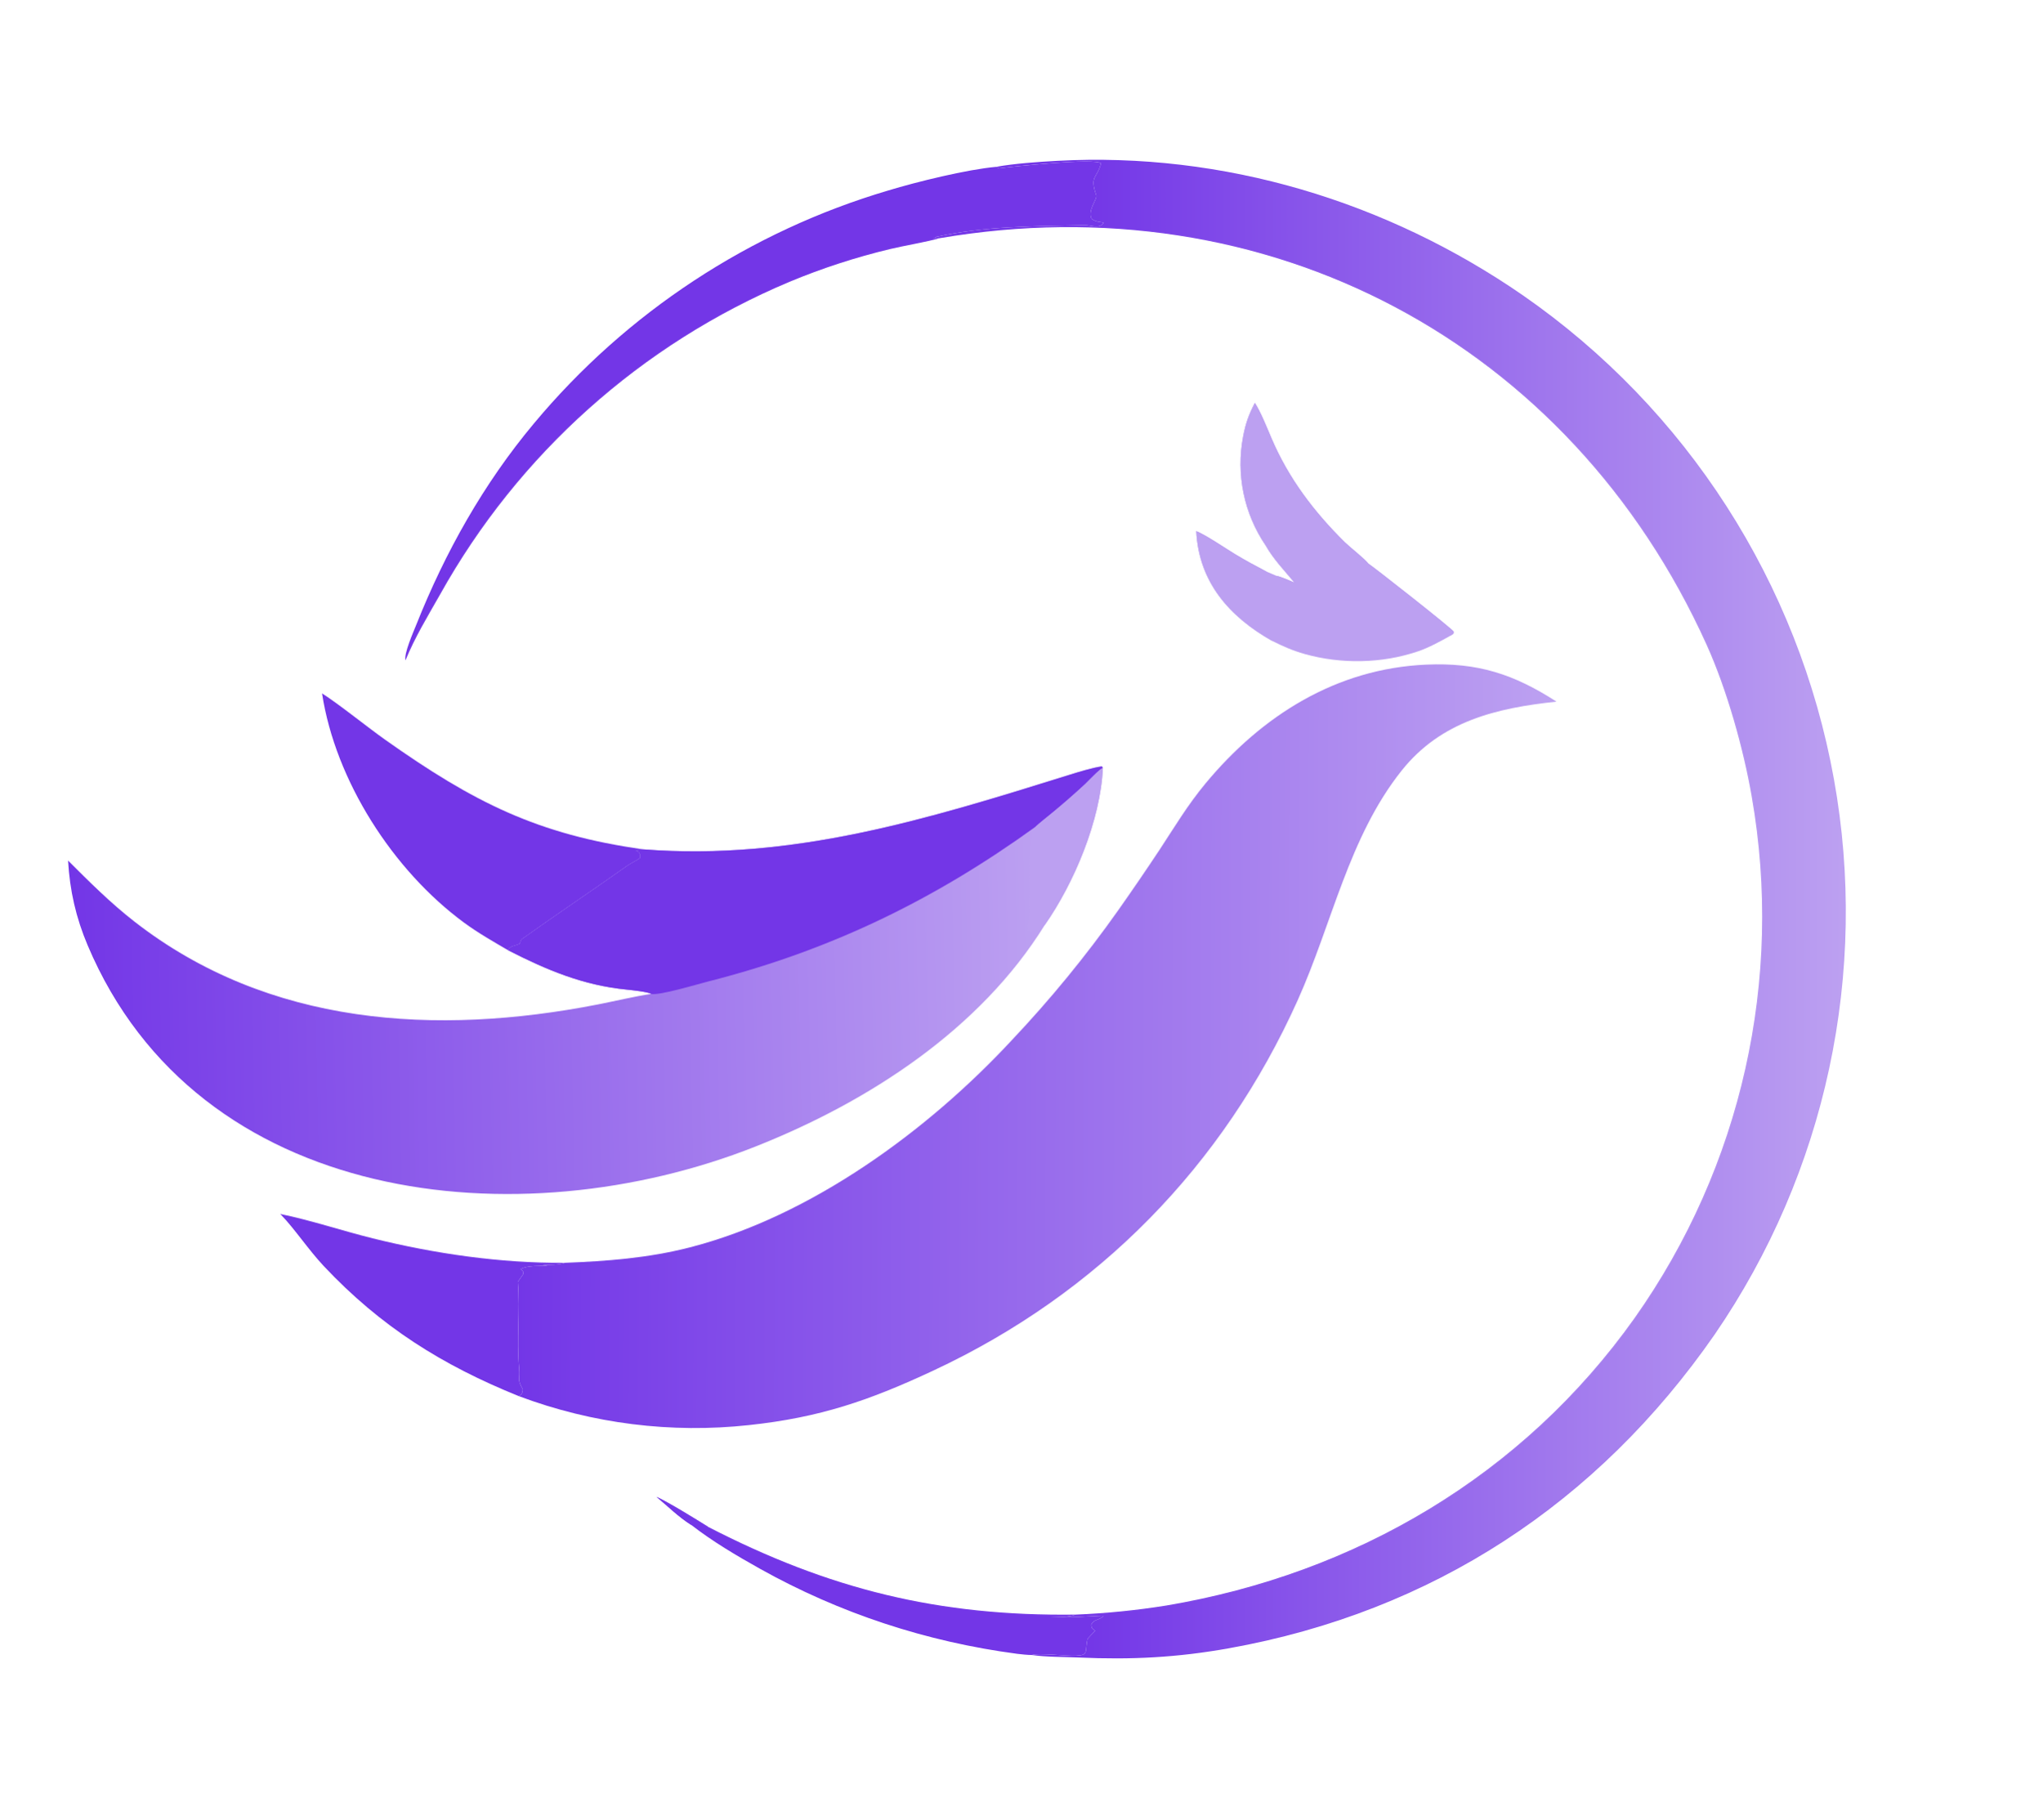
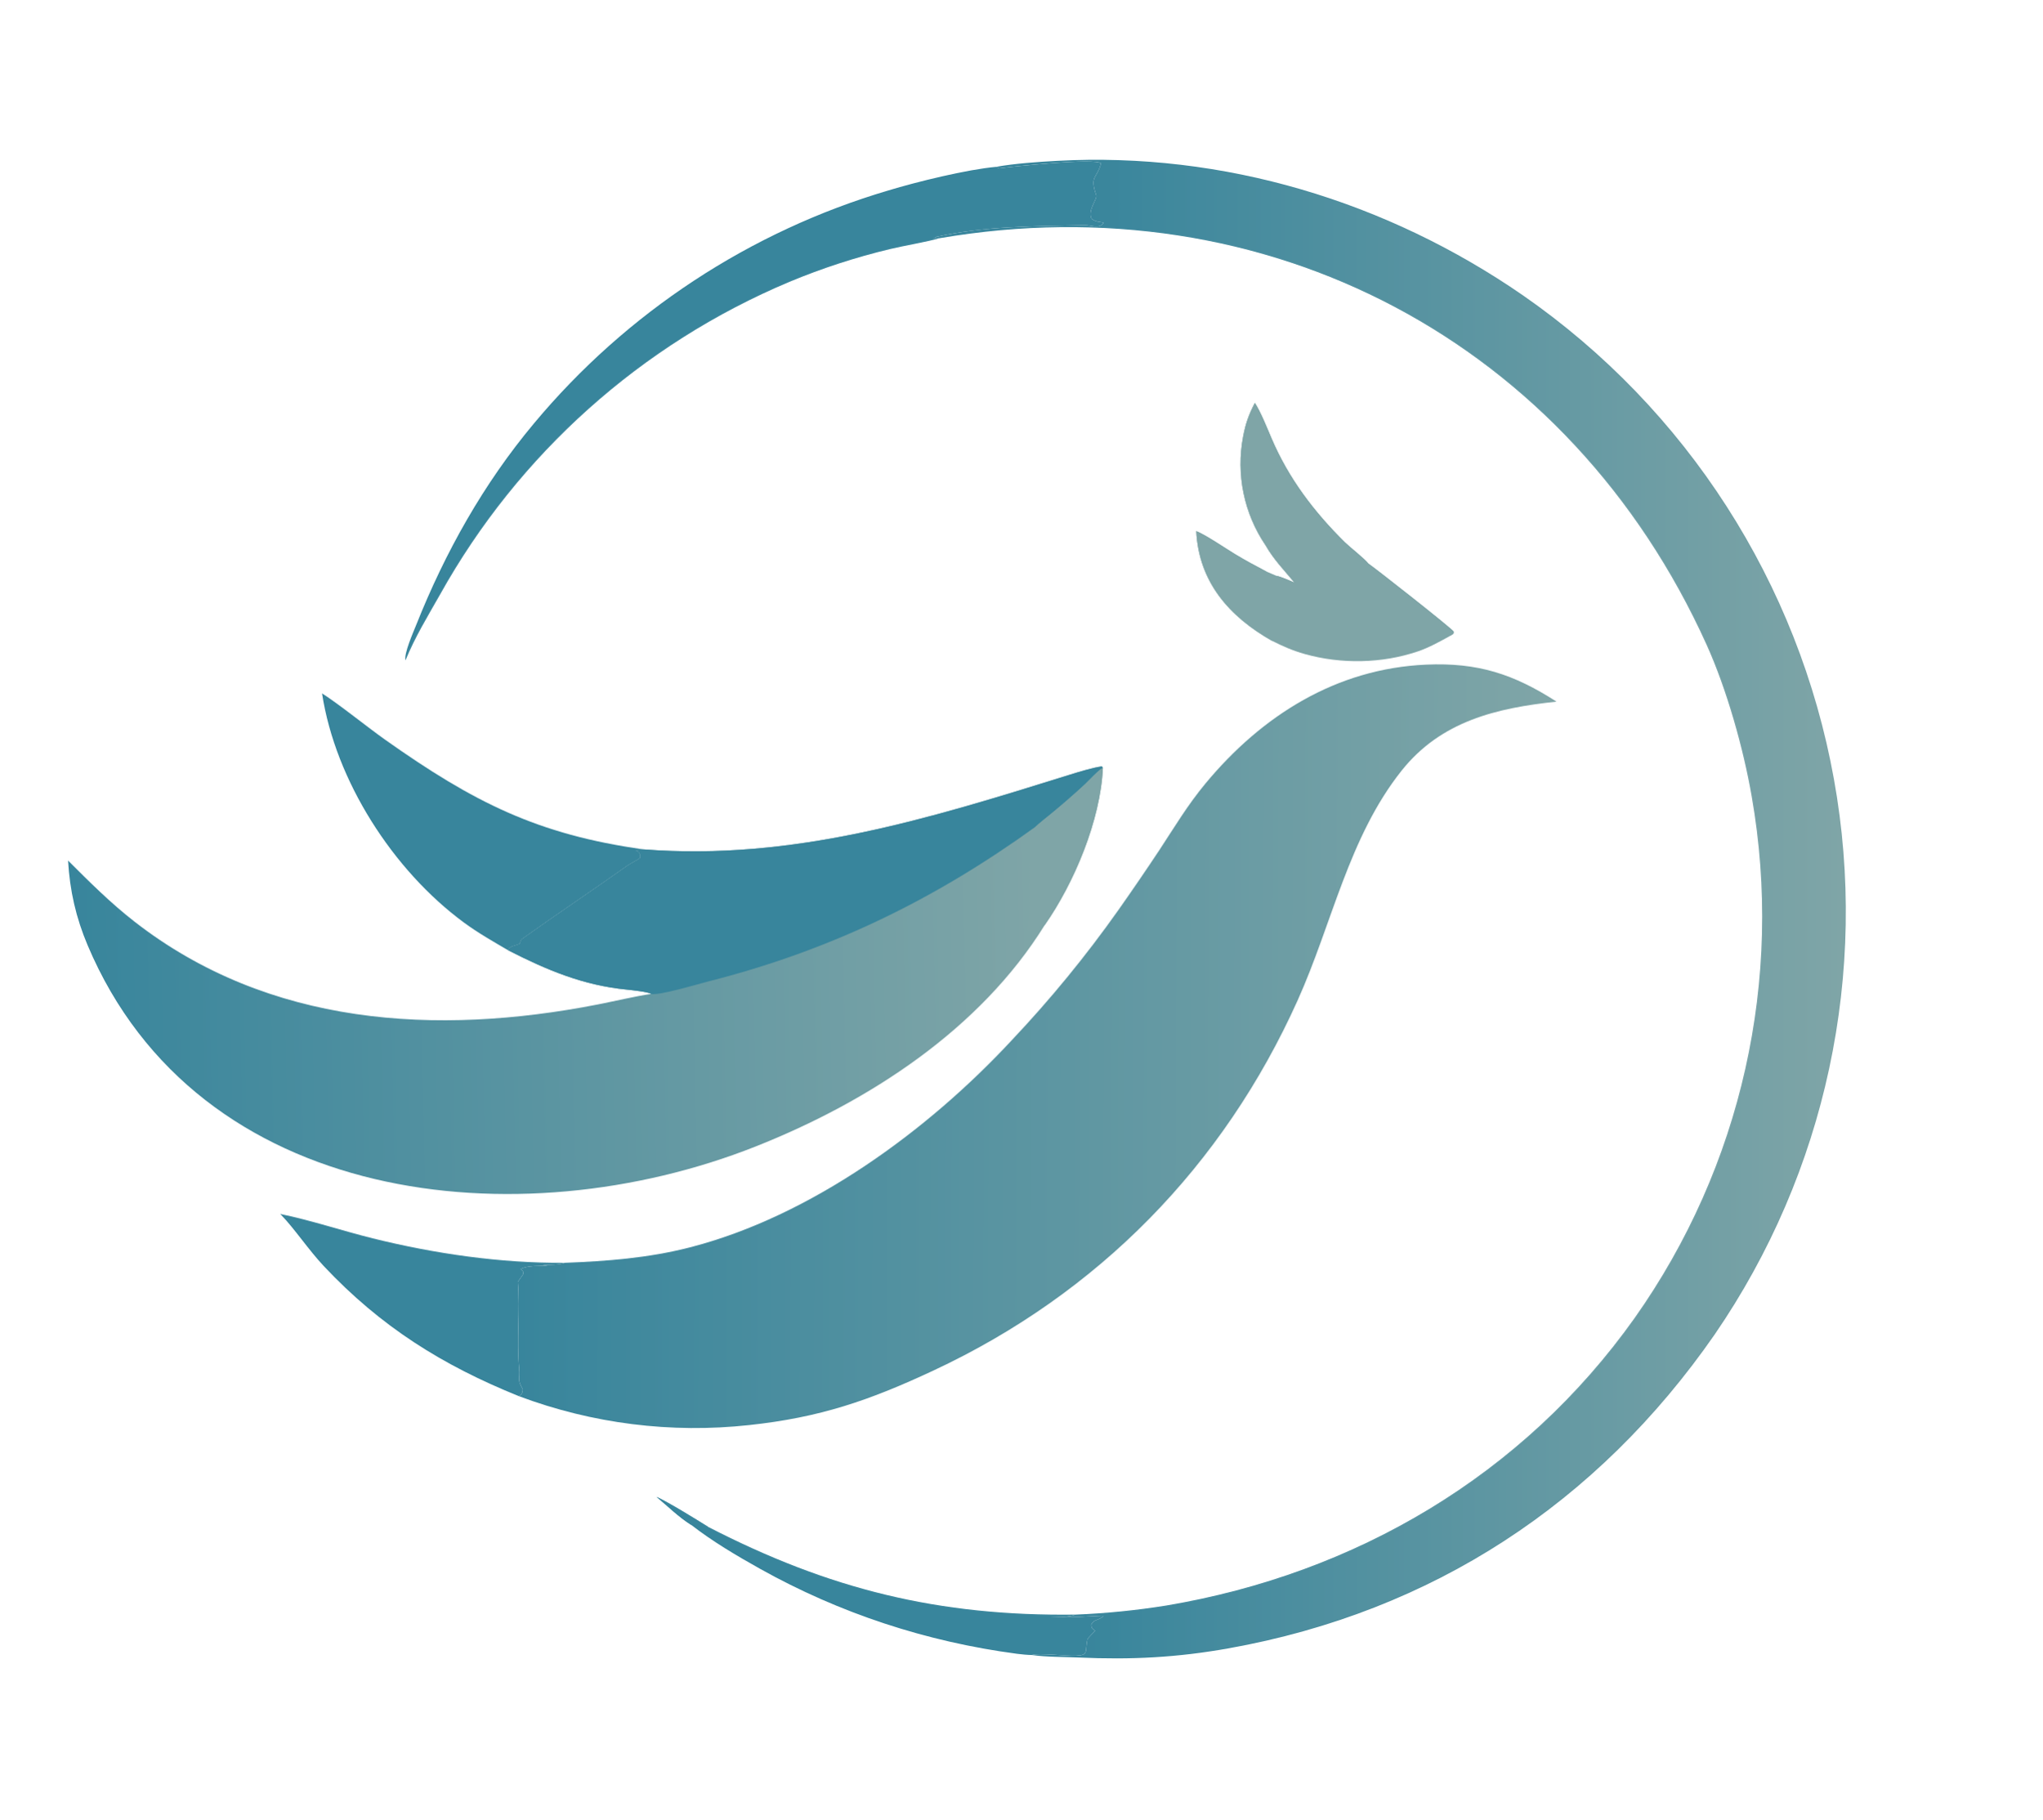
<svg xmlns="http://www.w3.org/2000/svg" width="606" height="540" viewBox="0 0 606 540">
  <defs>
    <linearGradient id="gradient_0" gradientUnits="userSpaceOnUse" x1="153.815" y1="309.985" x2="458.579" y2="311.041">
-       <stop offset="0" stop-color="#7336E7" />
-       <stop offset="1" stop-color="#BCA0F1" />
+       <stop offset="0" stop-color="#38859c" />
+       <stop offset="1" stop-color="#7fa5a7" />
    </linearGradient>
  </defs>
  <path fill="url(#gradient_0)" d="M167.544 374.73C180.075 374.259 192.314 373.315 204.54 370.194C240.519 361.008 275.293 335.55 300.215 308.69C311.683 296.561 322.273 283.631 331.904 269.997C336.036 264.131 340.086 258.207 344.052 252.227C348.571 245.353 352.367 238.945 357.707 232.506C374.441 212.331 396.513 198.399 423.208 197.221C438.536 196.544 449.195 200.031 461.887 208.202C444.118 210.095 427.641 213.948 415.929 228.666C400.185 248.455 395.374 273.949 385.06 296.869C362.97 345.965 325.9 383.828 277.037 406.674C257.947 415.601 243.342 420.624 222.303 422.884C199.17 425.413 175.766 422.474 153.976 414.304C154.842 413.823 155.102 413.196 155.127 412.275C153.335 409.158 154.362 409.39 154.054 406.121C153.247 397.539 154.367 389.035 153.667 380.464C153.652 380.283 155.048 378.453 155.294 378.029C155.168 376.98 155.356 377.473 154.507 376.593C156.408 375.493 160.19 375.658 162.496 375.595L161.076 375.389C162.632 375.323 166.297 375.363 167.544 374.73Z" />
  <defs>
    <linearGradient id="gradient_1" gradientUnits="userSpaceOnUse" x1="21.982" y1="304.653" x2="308.824" y2="298.549">
-       <stop offset="0" stop-color="#7336E7" />
-       <stop offset="1" stop-color="#BCA0F1" />
+       <stop offset="0" stop-color="#38859c" />
+       <stop offset="1" stop-color="#7fa5a7" />
    </linearGradient>
  </defs>
  <path fill="url(#gradient_1)" d="M190.988 252.047C235.306 255.47 275.441 242.998 317.15 229.977C319.746 229.167 324.32 227.746 326.983 227.414L327.274 227.884C326.564 243.345 318.818 261.921 310.009 274.517C290.888 305.38 257.932 326.868 224.179 340.23C154.069 367.984 58.758 358.031 25.993 280.48C22.544 272.315 20.713 264.333 20.192 255.356C26.491 261.655 32.822 267.967 39.866 273.454C79.694 304.479 129.44 307.428 177.335 298.077C182.234 297.12 188.385 295.658 193.22 294.928C192.321 294.32 187.273 293.785 185.864 293.645C173.01 292.372 162.228 287.836 150.8 281.997C151.289 280.632 152.737 280.77 154.24 280.042C154.344 279.736 154.572 278.889 154.805 278.723C165.152 271.342 175.73 264.274 186.106 256.926C187.325 256.063 189.009 255.335 189.968 254.587L189.999 253.684C189.399 252.558 189.807 253.016 188.666 252.317L189.137 252.43L189.492 252.063L190.988 252.047Z" />
-   <path fill="#7336E7" d="M190.988 252.047C235.306 255.47 275.441 242.998 317.15 229.977C319.746 229.167 324.32 227.746 326.983 227.414L327.274 227.884C326.328 228.159 322.994 231.749 321.955 232.727C318.797 235.651 315.555 238.482 312.23 241.216C311.552 241.778 307.751 244.813 307.351 245.28C277.156 267.102 246.255 282.085 210.07 291.265C206.929 292.062 195.52 295.505 193.22 294.928C192.321 294.32 187.273 293.785 185.864 293.645C173.01 292.372 162.228 287.836 150.8 281.997C151.289 280.632 152.737 280.77 154.24 280.042C154.344 279.736 154.572 278.889 154.805 278.723C165.152 271.342 175.73 264.274 186.106 256.926C187.325 256.063 189.009 255.335 189.968 254.587L189.999 253.684C189.399 252.558 189.807 253.016 188.666 252.317L189.137 252.43L189.492 252.063L190.988 252.047Z" />
-   <path fill="#BCA0F1" d="M307.351 245.28C307.751 244.813 311.552 241.778 312.23 241.216C315.555 238.482 318.797 235.651 321.955 232.727C322.994 231.749 326.328 228.159 327.274 227.884C326.564 243.345 318.818 261.921 310.009 274.517C307.933 275.197 307.126 277.151 305.041 276.197C304.757 275.243 305.367 273.964 305.445 272.696C305.886 265.446 304.557 251.64 307.351 245.28Z" />
+   <path fill="#38859c" d="M190.988 252.047C235.306 255.47 275.441 242.998 317.15 229.977C319.746 229.167 324.32 227.746 326.983 227.414L327.274 227.884C326.328 228.159 322.994 231.749 321.955 232.727C318.797 235.651 315.555 238.482 312.23 241.216C311.552 241.778 307.751 244.813 307.351 245.28C277.156 267.102 246.255 282.085 210.07 291.265C206.929 292.062 195.52 295.505 193.22 294.928C192.321 294.32 187.273 293.785 185.864 293.645C173.01 292.372 162.228 287.836 150.8 281.997C151.289 280.632 152.737 280.77 154.24 280.042C154.344 279.736 154.572 278.889 154.805 278.723C165.152 271.342 175.73 264.274 186.106 256.926C187.325 256.063 189.009 255.335 189.968 254.587L189.999 253.684C189.399 252.558 189.807 253.016 188.666 252.317L189.137 252.43L189.492 252.063L190.988 252.047Z" />
+   <path fill="#7fa5a7" d="M307.351 245.28C307.751 244.813 311.552 241.778 312.23 241.216C315.555 238.482 318.797 235.651 321.955 232.727C322.994 231.749 326.328 228.159 327.274 227.884C326.564 243.345 318.818 261.921 310.009 274.517C307.933 275.197 307.126 277.151 305.041 276.197C304.757 275.243 305.367 273.964 305.445 272.696C305.886 265.446 304.557 251.64 307.351 245.28Z" />
  <defs>
    <linearGradient id="gradient_2" gradientUnits="userSpaceOnUse" x1="321.614" y1="269.558" x2="546.821" y2="269.53">
-       <stop offset="0" stop-color="#7336E7" />
-       <stop offset="1" stop-color="#BCA0F1" />
+       <stop offset="0" stop-color="#38859c" />
+       <stop offset="1" stop-color="#7fa5a7" />
    </linearGradient>
  </defs>
  <path fill="url(#gradient_2)" d="M295.617 49.503C301.044 48.511 308.075 48.032 313.681 47.725C363.015 45.031 411.507 59.703 451.948 87.653C500.524 121.37 533.712 173.005 544.208 231.196C554.583 288.636 541.873 347.85 508.84 395.975C474.059 446.128 425.01 478.265 364.782 489.094C349.399 491.86 335.794 492.565 320.159 491.859C316.006 491.671 310.264 491.733 306.21 491.114C308.375 490.432 316.55 491.466 319.236 491.334C323.126 491.143 321.91 490.224 322.682 486.466C322.735 486.21 324.631 484.271 324.968 483.924C323.915 483.123 323.958 483.176 323.804 482.142C324.627 480.463 325.408 481.098 327.345 479.702L327.16 479.458C321.004 479.736 318.125 480.074 311.714 479.842C314.178 479.809 316.858 480.008 319.161 479.127C328.185 478.76 337.18 477.858 346.098 476.426C402.243 466.967 451.927 437.795 485.078 391.097C516.804 346.209 529.306 290.517 519.813 236.376C517.352 222.109 512.394 204.53 506.43 191.331C465.788 101.396 375.937 54.024 278.757 70.695C277.872 70.76 277.598 70.912 276.872 70.574L277.624 70.739L277.717 70.292C292.17 67.062 307.216 67.094 321.915 66.784C323.624 66.748 326.38 68.092 327.534 66.044C326.075 65.797 325.098 65.783 323.923 64.931C322.619 62.394 325.709 59.145 325.286 57.902C323.294 52.056 325.537 53.054 326.718 48.473C324.819 46.805 300.417 49.446 296.496 49.942C296.203 49.796 295.91 49.649 295.617 49.503Z" />
-   <path fill="#7336E7" d="M295.617 49.503C295.91 49.649 296.203 49.796 296.496 49.942C300.417 49.446 324.819 46.805 326.718 48.473C325.537 53.054 323.294 52.056 325.286 57.902C325.709 59.145 322.619 62.394 323.923 64.931C325.098 65.783 326.075 65.797 327.534 66.044C326.38 68.092 323.624 66.748 321.915 66.784C307.216 67.094 292.17 67.062 277.717 70.292L277.624 70.739L276.872 70.574C277.598 70.912 277.872 70.76 278.757 70.695C275.113 71.764 268.178 72.925 264.069 73.917C253.897 76.359 243.934 79.604 234.275 83.623C190.318 102.088 153.816 134.747 130.595 176.387C126.863 182.977 123.165 188.981 120.315 195.956C119.807 193.952 122.674 187.517 123.505 185.429C132.098 163.845 143.516 143.48 158.449 125.636C185.917 92.71 222.519 68.654 263.64 56.503C271.957 53.971 287.028 50.264 295.617 49.503Z" />
-   <path fill="#7336E7" d="M95.56 205.755C100.376 208.788 109.066 215.81 114.314 219.522C140.5 238.043 159.499 247.657 190.988 252.047L189.492 252.063L189.137 252.43L188.666 252.317C189.807 253.016 189.399 252.558 189.999 253.684L189.968 254.587C189.009 255.335 187.325 256.063 186.106 256.926C175.73 264.274 165.152 271.342 154.805 278.723C154.572 278.889 154.344 279.736 154.24 280.042C152.737 280.77 151.289 280.632 150.8 281.997C146.276 279.348 141.874 276.864 137.628 273.736C116.599 258.244 99.525 231.635 95.56 205.755Z" />
-   <path fill="#BCA0F1" d="M372.375 119.548C374.106 122.216 376.015 127.01 377.288 129.995C382.369 141.913 389.882 151.818 399.059 160.892C400.429 162.247 405.107 165.916 406.023 167.204C408.17 168.667 430.855 186.48 431.389 187.437L431.288 188.058L430.516 188.581C427.471 190.276 424.09 192.163 420.763 193.289C410.077 196.906 398.015 197.125 387.161 194.073C383.558 193.06 380.757 191.804 377.495 190.179C364.756 182.962 355.748 172.719 354.976 157.601C357.578 158.573 363.757 162.774 366.513 164.442C369.788 166.423 372.434 167.817 375.832 169.613L378.738 170.848C380.206 171.158 382.622 172.245 384.103 172.857C381.061 169.191 377.953 166.025 375.568 161.845C369.135 152.375 366.735 140.734 368.9 129.492C369.617 125.648 370.585 122.974 372.375 119.548Z" />
-   <path fill="#BCA0F1" d="M372.375 119.548C374.106 122.216 376.015 127.01 377.288 129.995C382.369 141.913 389.882 151.818 399.059 160.892C400.429 162.247 405.107 165.916 406.023 167.204C406.757 170.131 410.369 171.123 412.526 173.543C412.314 173.83 412.11 174.067 411.773 174.218C407.715 176.044 385.625 168.658 380.471 167.242C378.636 165.372 377.946 163.045 375.568 161.845C369.135 152.375 366.735 140.734 368.9 129.492C369.617 125.648 370.585 122.974 372.375 119.548Z" />
-   <path fill="#BCA0F1" d="M354.976 157.601C357.578 158.573 363.757 162.774 366.513 164.442C369.788 166.423 372.434 167.817 375.832 169.613L375.012 170.081L375.317 170.273C375.688 170.509 375.983 170.716 376.339 170.972C376.282 174.653 376.066 178.284 376.296 181.96C376.462 184.612 377.495 187.69 377.495 190.179C364.756 182.962 355.748 172.719 354.976 157.601Z" />
-   <path fill="#BCA0F1" d="M375.568 161.845C377.946 163.045 378.636 165.372 380.471 167.242C385.625 168.658 407.715 176.044 411.773 174.218C412.11 174.067 412.314 173.83 412.526 173.543C410.369 171.123 406.757 170.131 406.023 167.204C408.17 168.667 430.855 186.48 431.389 187.437L431.288 188.058L430.516 188.581C430.393 187.964 430.008 187.631 429.467 187.401C426.512 186.149 422.143 185.131 419.243 184.248C411.906 182.013 383.622 175.174 378.738 170.848C380.206 171.158 382.622 172.245 384.103 172.857C381.061 169.191 377.953 166.025 375.568 161.845Z" />
-   <path fill="#7336E7" d="M83.141 360.234C92.349 362.116 101.528 365.217 110.636 367.478C128.994 372.034 148.624 374.875 167.544 374.73C166.297 375.363 162.632 375.323 161.076 375.389L162.496 375.595C160.19 375.658 156.408 375.493 154.507 376.593C155.356 377.473 155.168 376.98 155.294 378.029C155.048 378.453 153.652 380.283 153.667 380.464C154.367 389.035 153.247 397.539 154.054 406.121C154.362 409.39 153.335 409.158 155.127 412.275C155.102 413.196 154.842 413.823 153.976 414.304C131.255 405.133 112.991 393.69 96.099 375.728C91.577 370.919 87.342 364.545 83.482 360.579L83.141 360.234Z" />
-   <path fill="#7336E7" d="M194.816 444.184C198.757 446.019 206.208 450.657 210.119 453.084C246.049 471.604 278.53 479.638 319.161 479.127C316.858 480.008 314.178 479.809 311.714 479.842C318.125 480.074 321.004 479.736 327.16 479.458L327.345 479.702C325.408 481.098 324.627 480.463 323.804 482.142C323.958 483.176 323.915 483.123 324.968 483.924C324.631 484.271 322.735 486.21 322.682 486.466C321.91 490.224 323.126 491.143 319.236 491.334C316.55 491.466 308.375 490.432 306.21 491.114C305.017 491.11 303.049 490.916 301.82 490.753C274.966 487.203 249.183 478.749 225.537 465.53C218.458 461.572 211.419 457.398 205.108 452.506C201.282 450.097 198.271 447.03 194.816 444.184Z" />
-   <path fill="#7336E7" d="M194.816 444.184C198.757 446.019 206.208 450.657 210.119 453.084C208.16 453.436 205.512 451.56 203.58 450.515C204.168 450.924 204.584 451.347 205.102 451.835L205.108 452.506C201.282 450.097 198.271 447.03 194.816 444.184Z" />
+   <path fill="#38859c" d="M295.617 49.503C295.91 49.649 296.203 49.796 296.496 49.942C300.417 49.446 324.819 46.805 326.718 48.473C325.537 53.054 323.294 52.056 325.286 57.902C325.709 59.145 322.619 62.394 323.923 64.931C325.098 65.783 326.075 65.797 327.534 66.044C326.38 68.092 323.624 66.748 321.915 66.784C307.216 67.094 292.17 67.062 277.717 70.292L277.624 70.739L276.872 70.574C277.598 70.912 277.872 70.76 278.757 70.695C275.113 71.764 268.178 72.925 264.069 73.917C253.897 76.359 243.934 79.604 234.275 83.623C190.318 102.088 153.816 134.747 130.595 176.387C126.863 182.977 123.165 188.981 120.315 195.956C119.807 193.952 122.674 187.517 123.505 185.429C132.098 163.845 143.516 143.48 158.449 125.636C185.917 92.71 222.519 68.654 263.64 56.503C271.957 53.971 287.028 50.264 295.617 49.503Z" />
+   <path fill="#38859c" d="M95.56 205.755C100.376 208.788 109.066 215.81 114.314 219.522C140.5 238.043 159.499 247.657 190.988 252.047L189.492 252.063L189.137 252.43L188.666 252.317C189.807 253.016 189.399 252.558 189.999 253.684L189.968 254.587C189.009 255.335 187.325 256.063 186.106 256.926C175.73 264.274 165.152 271.342 154.805 278.723C154.572 278.889 154.344 279.736 154.24 280.042C152.737 280.77 151.289 280.632 150.8 281.997C146.276 279.348 141.874 276.864 137.628 273.736C116.599 258.244 99.525 231.635 95.56 205.755Z" />
+   <path fill="#7fa5a7" d="M372.375 119.548C374.106 122.216 376.015 127.01 377.288 129.995C382.369 141.913 389.882 151.818 399.059 160.892C400.429 162.247 405.107 165.916 406.023 167.204C408.17 168.667 430.855 186.48 431.389 187.437L431.288 188.058L430.516 188.581C427.471 190.276 424.09 192.163 420.763 193.289C410.077 196.906 398.015 197.125 387.161 194.073C383.558 193.06 380.757 191.804 377.495 190.179C364.756 182.962 355.748 172.719 354.976 157.601C357.578 158.573 363.757 162.774 366.513 164.442C369.788 166.423 372.434 167.817 375.832 169.613L378.738 170.848C380.206 171.158 382.622 172.245 384.103 172.857C381.061 169.191 377.953 166.025 375.568 161.845C369.135 152.375 366.735 140.734 368.9 129.492C369.617 125.648 370.585 122.974 372.375 119.548Z" />
+   <path fill="#7fa5a7" d="M372.375 119.548C374.106 122.216 376.015 127.01 377.288 129.995C382.369 141.913 389.882 151.818 399.059 160.892C400.429 162.247 405.107 165.916 406.023 167.204C406.757 170.131 410.369 171.123 412.526 173.543C412.314 173.83 412.11 174.067 411.773 174.218C407.715 176.044 385.625 168.658 380.471 167.242C378.636 165.372 377.946 163.045 375.568 161.845C369.135 152.375 366.735 140.734 368.9 129.492C369.617 125.648 370.585 122.974 372.375 119.548Z" />
+   <path fill="#7fa5a7" d="M354.976 157.601C357.578 158.573 363.757 162.774 366.513 164.442C369.788 166.423 372.434 167.817 375.832 169.613L375.012 170.081L375.317 170.273C375.688 170.509 375.983 170.716 376.339 170.972C376.282 174.653 376.066 178.284 376.296 181.96C376.462 184.612 377.495 187.69 377.495 190.179C364.756 182.962 355.748 172.719 354.976 157.601Z" />
+   <path fill="#7fa5a7" d="M375.568 161.845C377.946 163.045 378.636 165.372 380.471 167.242C385.625 168.658 407.715 176.044 411.773 174.218C412.11 174.067 412.314 173.83 412.526 173.543C410.369 171.123 406.757 170.131 406.023 167.204C408.17 168.667 430.855 186.48 431.389 187.437L431.288 188.058L430.516 188.581C430.393 187.964 430.008 187.631 429.467 187.401C426.512 186.149 422.143 185.131 419.243 184.248C411.906 182.013 383.622 175.174 378.738 170.848C380.206 171.158 382.622 172.245 384.103 172.857C381.061 169.191 377.953 166.025 375.568 161.845Z" />
+   <path fill="#38859c" d="M83.141 360.234C92.349 362.116 101.528 365.217 110.636 367.478C128.994 372.034 148.624 374.875 167.544 374.73C166.297 375.363 162.632 375.323 161.076 375.389L162.496 375.595C160.19 375.658 156.408 375.493 154.507 376.593C155.356 377.473 155.168 376.98 155.294 378.029C155.048 378.453 153.652 380.283 153.667 380.464C154.367 389.035 153.247 397.539 154.054 406.121C154.362 409.39 153.335 409.158 155.127 412.275C155.102 413.196 154.842 413.823 153.976 414.304C131.255 405.133 112.991 393.69 96.099 375.728C91.577 370.919 87.342 364.545 83.482 360.579L83.141 360.234Z" />
+   <path fill="#38859c" d="M194.816 444.184C198.757 446.019 206.208 450.657 210.119 453.084C246.049 471.604 278.53 479.638 319.161 479.127C316.858 480.008 314.178 479.809 311.714 479.842C318.125 480.074 321.004 479.736 327.16 479.458L327.345 479.702C325.408 481.098 324.627 480.463 323.804 482.142C323.958 483.176 323.915 483.123 324.968 483.924C324.631 484.271 322.735 486.21 322.682 486.466C321.91 490.224 323.126 491.143 319.236 491.334C316.55 491.466 308.375 490.432 306.21 491.114C305.017 491.11 303.049 490.916 301.82 490.753C274.966 487.203 249.183 478.749 225.537 465.53C218.458 461.572 211.419 457.398 205.108 452.506C201.282 450.097 198.271 447.03 194.816 444.184Z" />
+   <path fill="#38859c" d="M194.816 444.184C198.757 446.019 206.208 450.657 210.119 453.084C208.16 453.436 205.512 451.56 203.58 450.515C204.168 450.924 204.584 451.347 205.102 451.835L205.108 452.506C201.282 450.097 198.271 447.03 194.816 444.184Z" />
</svg>
